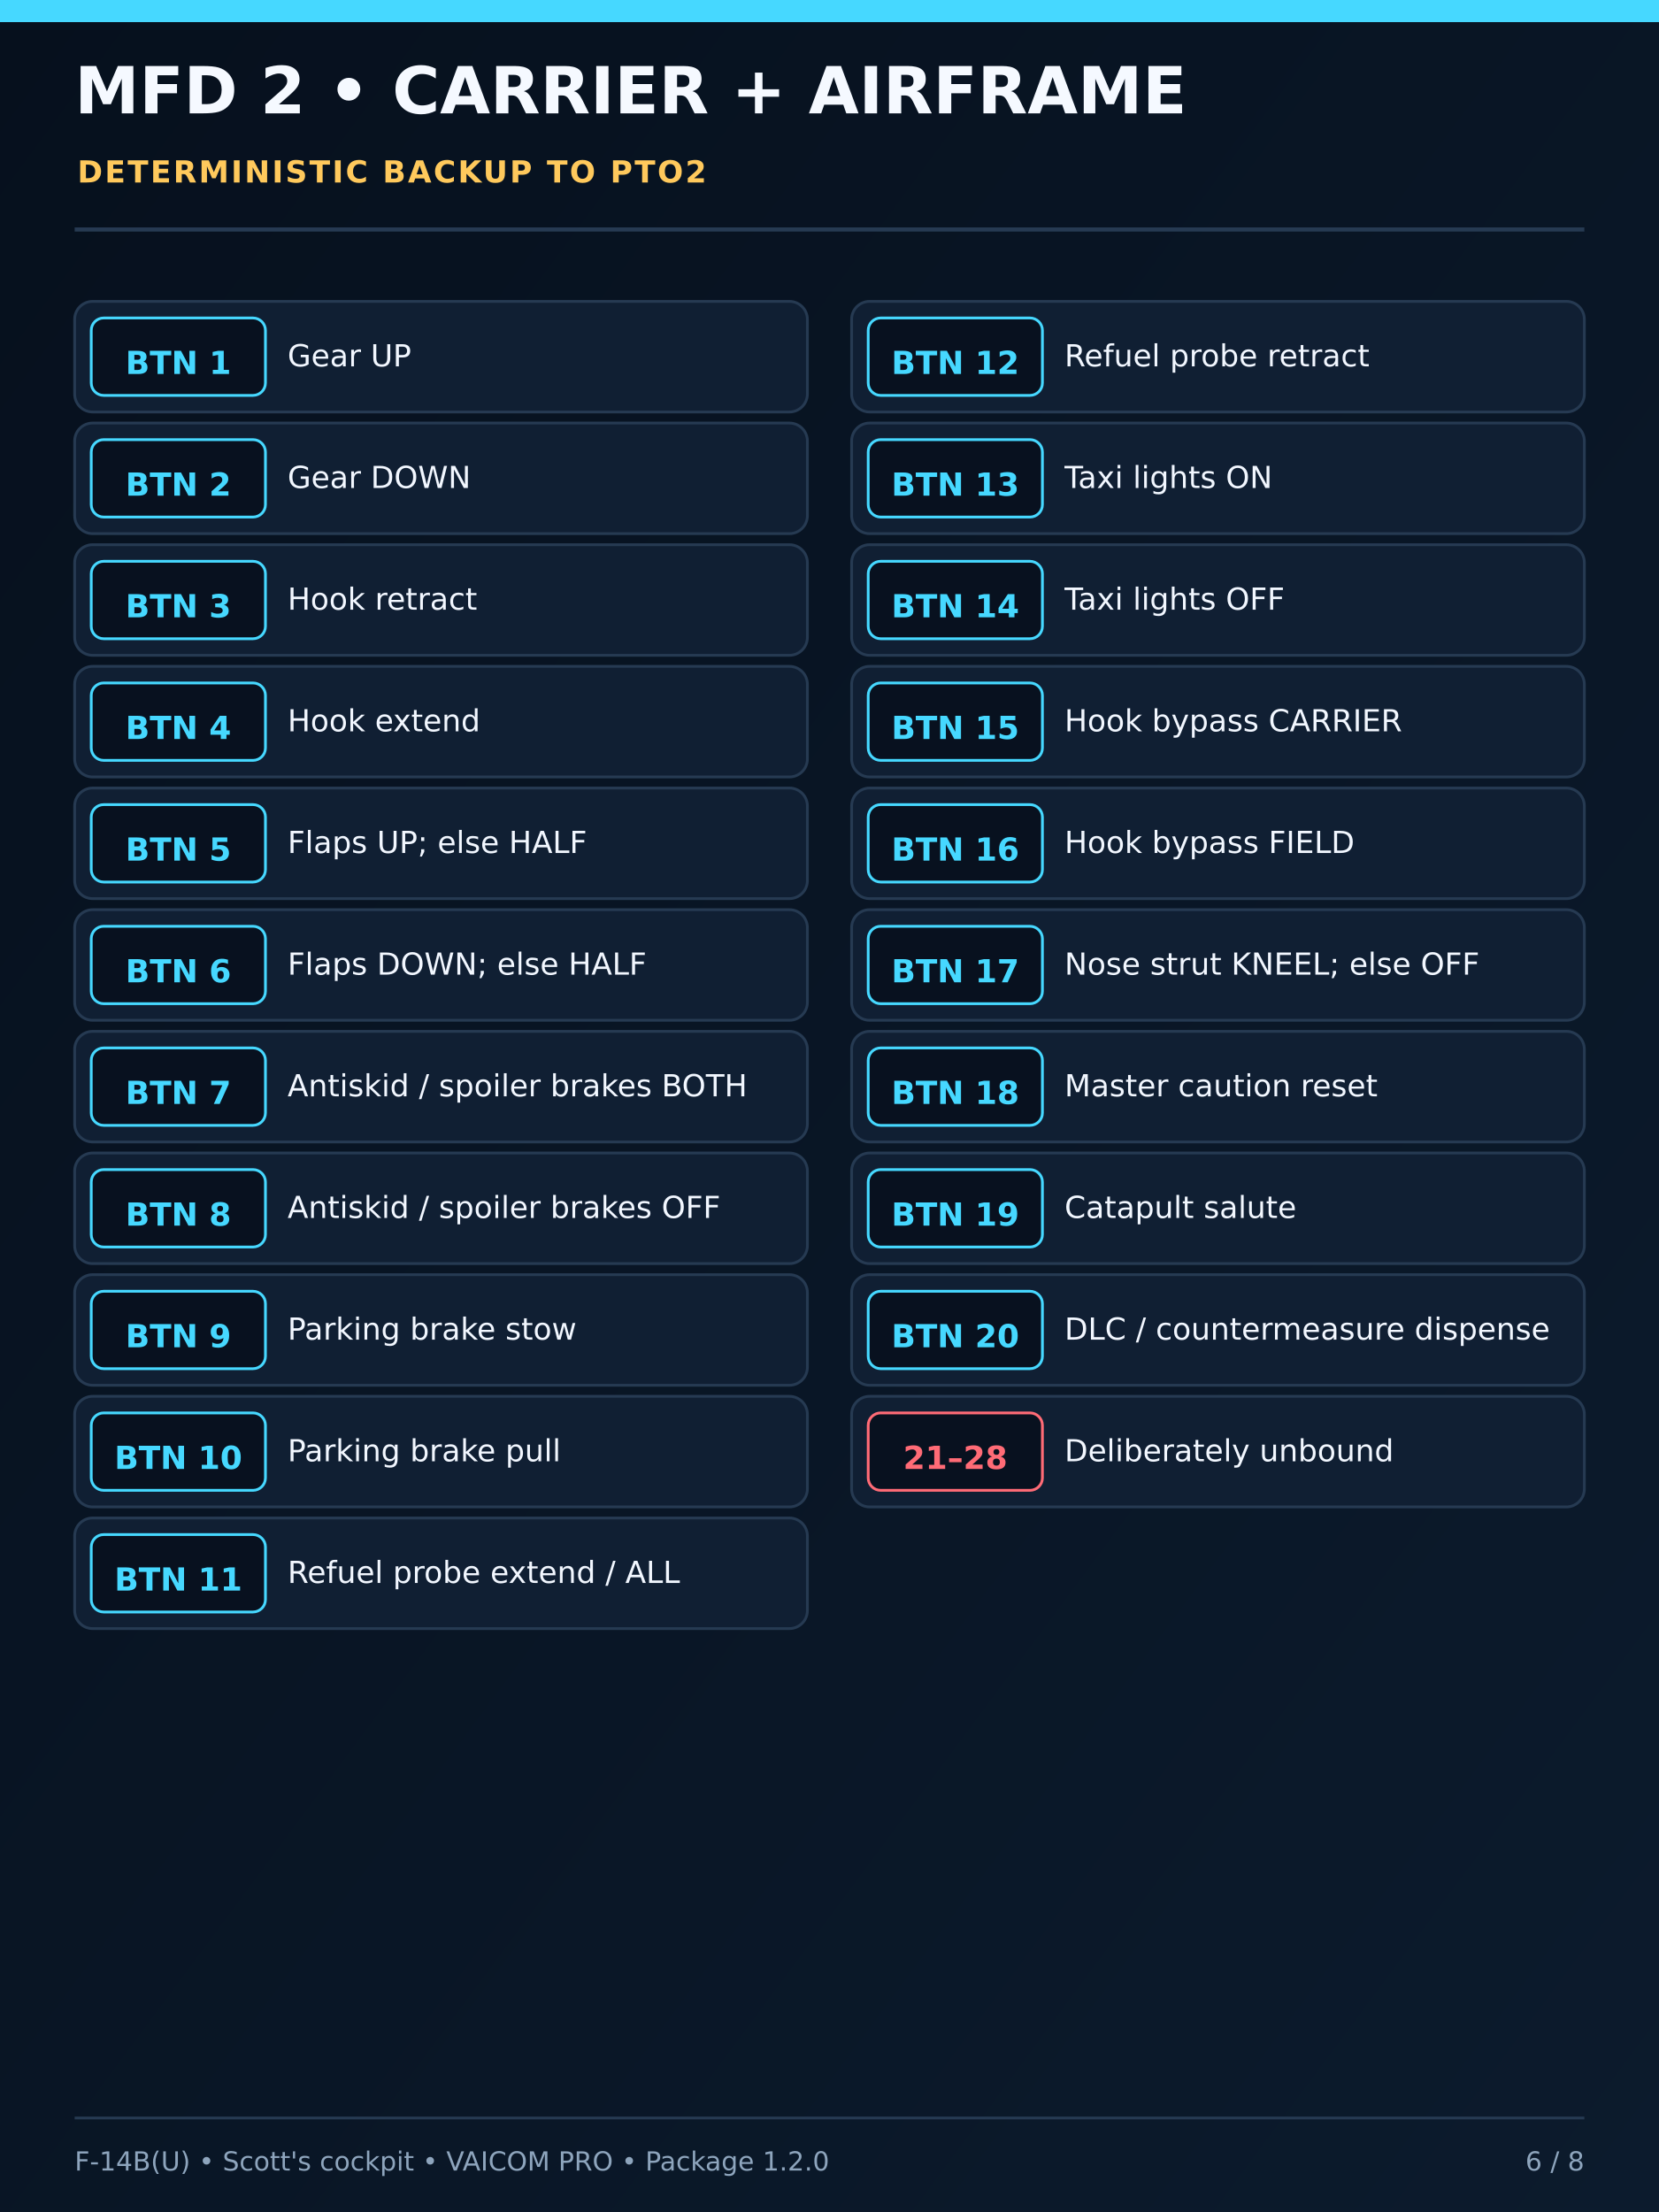
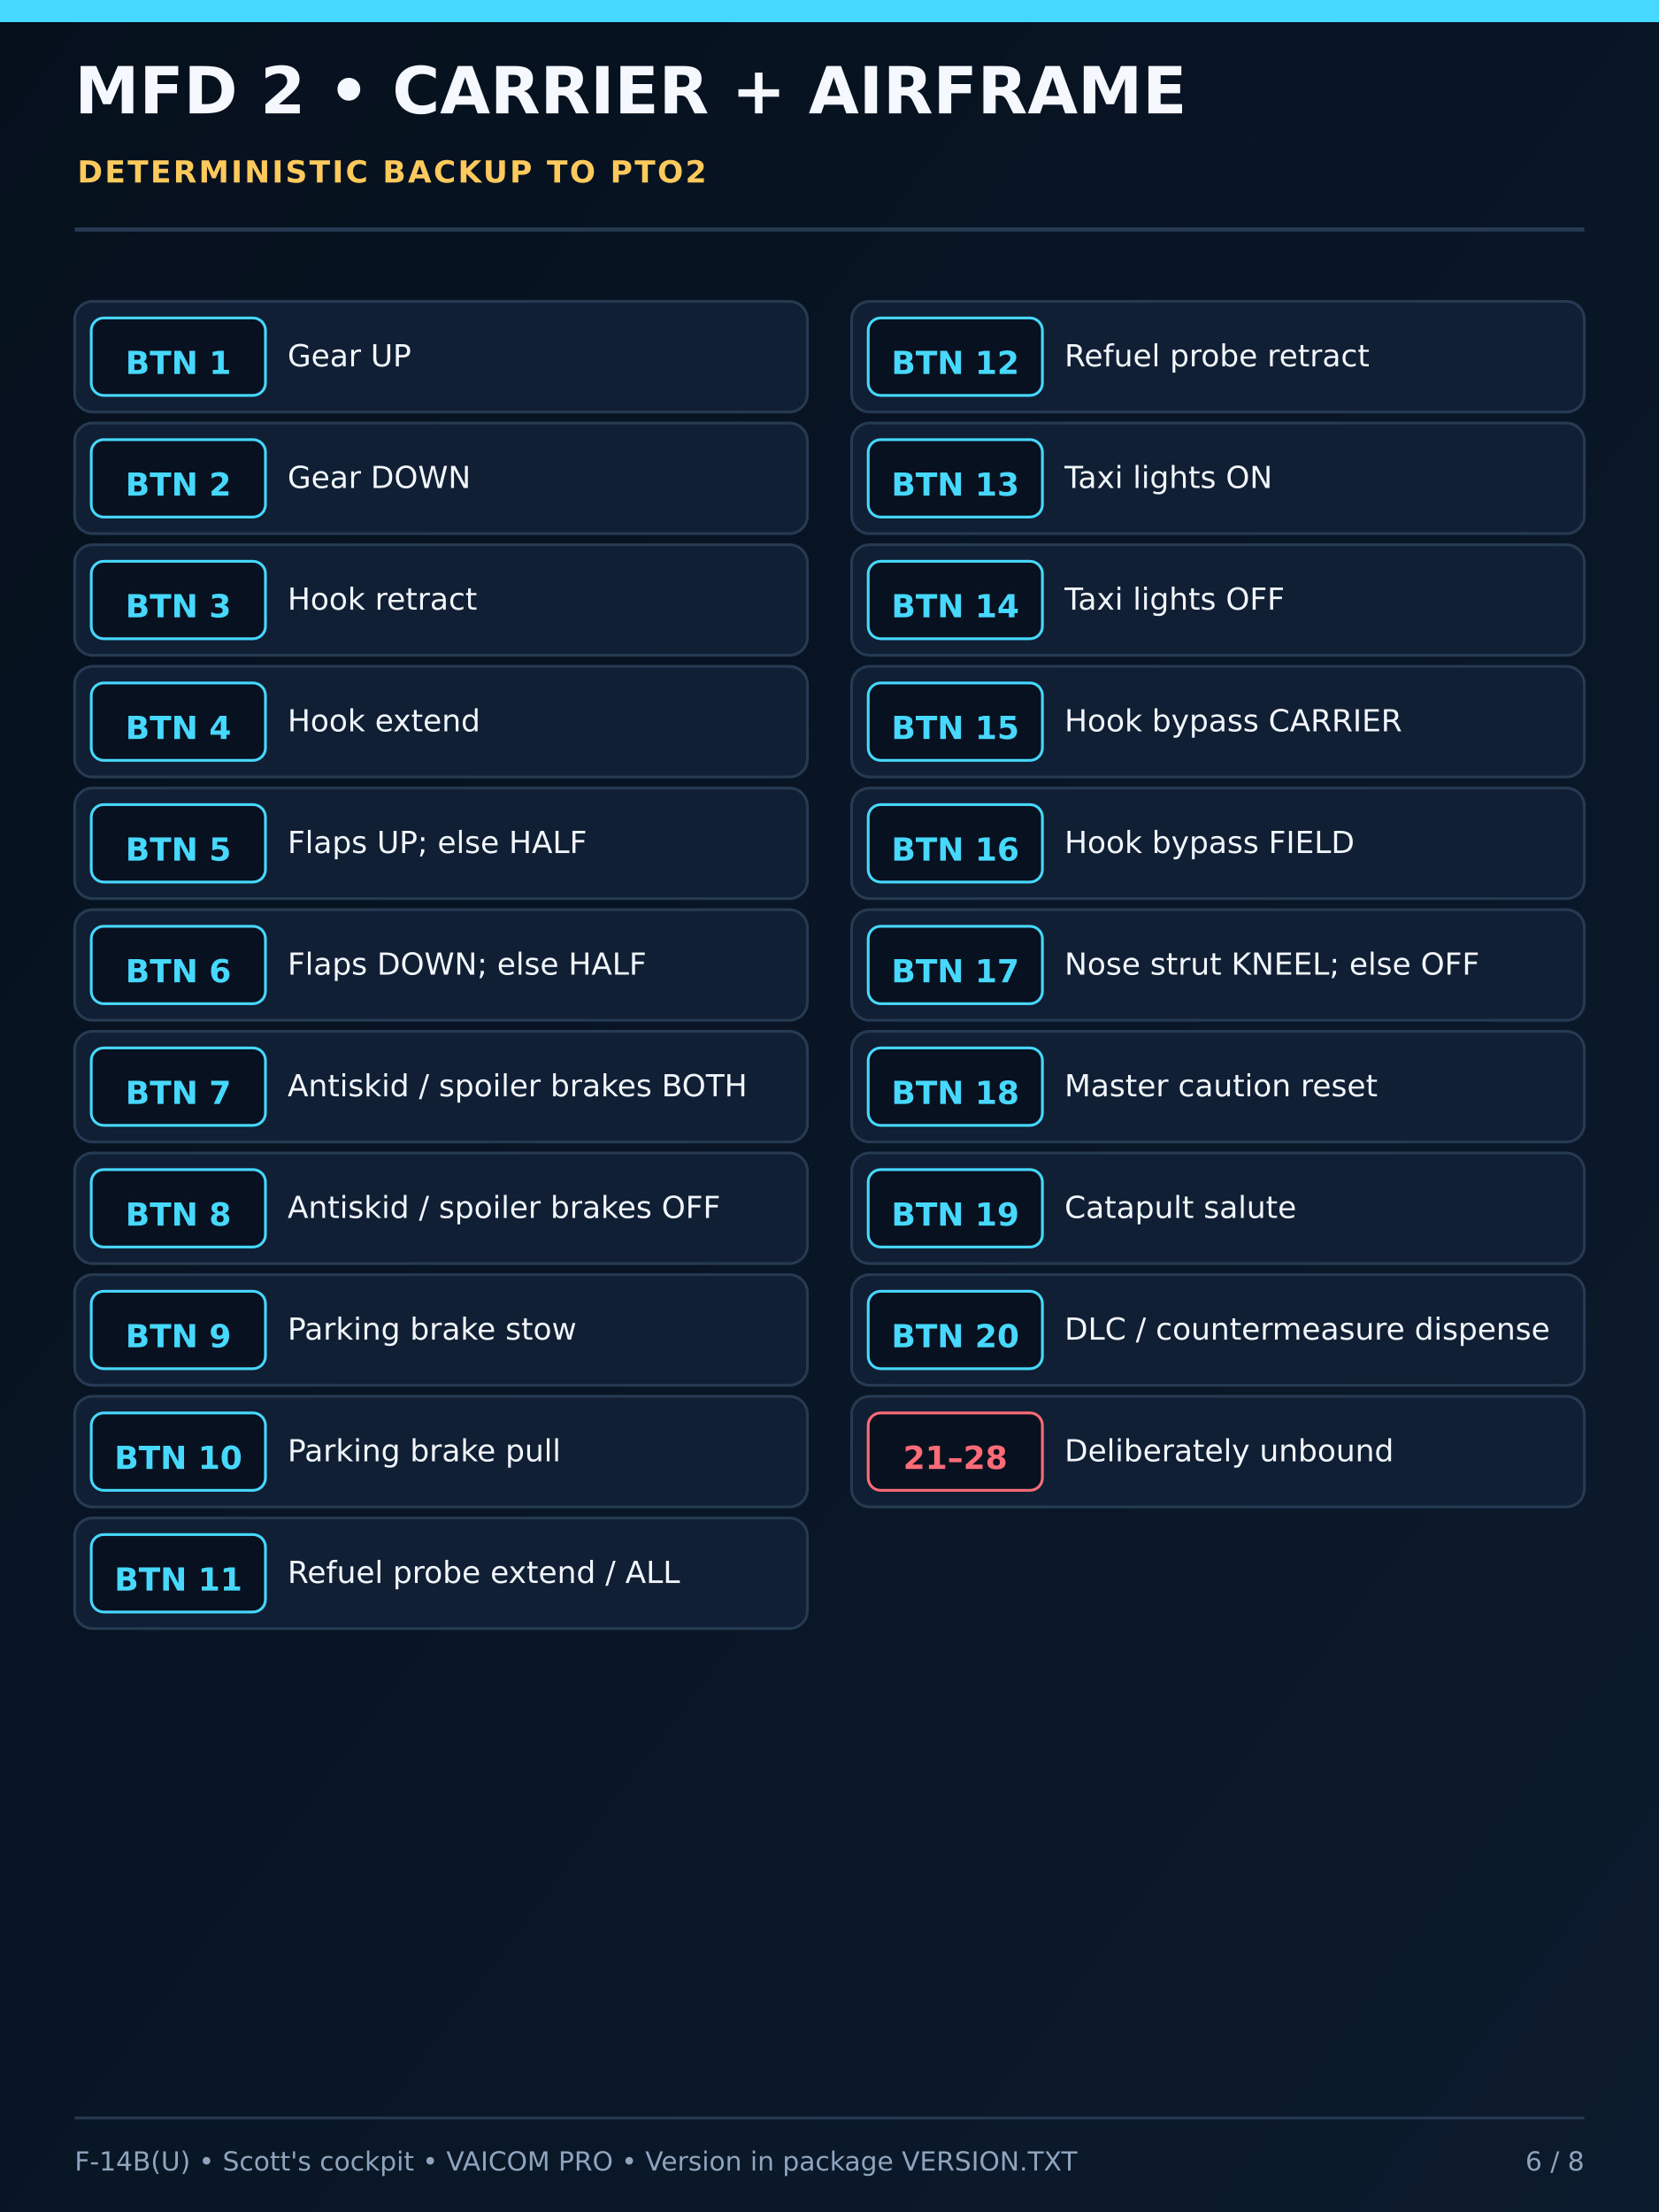
<svg xmlns="http://www.w3.org/2000/svg" width="1200" height="1600" viewBox="0 0 1200 1600">
  <defs>
    <linearGradient id="bg" x1="0" y1="0" x2="1" y2="1">
      <stop offset="0" stop-color="#06101d" />
      <stop offset="1" stop-color="#0c1b2d" />
    </linearGradient>
  </defs>
  <rect width="1200" height="1600" fill="url(#bg)" />
  <rect x="0" y="0" width="1200" height="16" fill="#46d8ff" />
  <text x="54" y="82" font-family="DejaVu Sans, Arial, sans-serif" font-size="47" font-weight="800" fill="#f5f9ff">MFD 2 • CARRIER + AIRFRAME</text>
  <text x="56" y="132" font-family="DejaVu Sans, Arial, sans-serif" font-size="22" font-weight="700" letter-spacing="1.5" fill="#ffc95c">DETERMINISTIC BACKUP TO PTO2</text>
  <line x1="54" y1="166" x2="1146" y2="166" stroke="#263a52" stroke-width="3" />
  <g font-family="DejaVu Sans, Arial, sans-serif">
    <rect x="54" y="218" width="530" height="80" rx="13" fill="#101f33" stroke="#263a52" stroke-width="2" />
    <rect x="66" y="230" width="126" height="56" rx="9" fill="#08111f" stroke="#46d8ff" stroke-width="2" />
    <text x="129" y="264" text-anchor="middle" dominant-baseline="middle" font-size="23" font-weight="700" fill="#46d8ff">BTN 1</text>
    <text x="208" y="265" font-size="22" font-weight="500" fill="#f2f7ff">Gear UP</text>
    <rect x="54" y="306" width="530" height="80" rx="13" fill="#101f33" stroke="#263a52" stroke-width="2" />
    <rect x="66" y="318" width="126" height="56" rx="9" fill="#08111f" stroke="#46d8ff" stroke-width="2" />
    <text x="129" y="352" text-anchor="middle" dominant-baseline="middle" font-size="23" font-weight="700" fill="#46d8ff">BTN 2</text>
    <text x="208" y="353" font-size="22" font-weight="500" fill="#f2f7ff">Gear DOWN</text>
    <rect x="54" y="394" width="530" height="80" rx="13" fill="#101f33" stroke="#263a52" stroke-width="2" />
    <rect x="66" y="406" width="126" height="56" rx="9" fill="#08111f" stroke="#46d8ff" stroke-width="2" />
    <text x="129" y="440" text-anchor="middle" dominant-baseline="middle" font-size="23" font-weight="700" fill="#46d8ff">BTN 3</text>
    <text x="208" y="441" font-size="22" font-weight="500" fill="#f2f7ff">Hook retract</text>
    <rect x="54" y="482" width="530" height="80" rx="13" fill="#101f33" stroke="#263a52" stroke-width="2" />
    <rect x="66" y="494" width="126" height="56" rx="9" fill="#08111f" stroke="#46d8ff" stroke-width="2" />
    <text x="129" y="528" text-anchor="middle" dominant-baseline="middle" font-size="23" font-weight="700" fill="#46d8ff">BTN 4</text>
    <text x="208" y="529" font-size="22" font-weight="500" fill="#f2f7ff">Hook extend</text>
    <rect x="54" y="570" width="530" height="80" rx="13" fill="#101f33" stroke="#263a52" stroke-width="2" />
    <rect x="66" y="582" width="126" height="56" rx="9" fill="#08111f" stroke="#46d8ff" stroke-width="2" />
    <text x="129" y="616" text-anchor="middle" dominant-baseline="middle" font-size="23" font-weight="700" fill="#46d8ff">BTN 5</text>
    <text x="208" y="617" font-size="22" font-weight="500" fill="#f2f7ff">Flaps UP; else HALF</text>
    <rect x="54" y="658" width="530" height="80" rx="13" fill="#101f33" stroke="#263a52" stroke-width="2" />
    <rect x="66" y="670" width="126" height="56" rx="9" fill="#08111f" stroke="#46d8ff" stroke-width="2" />
    <text x="129" y="704" text-anchor="middle" dominant-baseline="middle" font-size="23" font-weight="700" fill="#46d8ff">BTN 6</text>
    <text x="208" y="705" font-size="22" font-weight="500" fill="#f2f7ff">Flaps DOWN; else HALF</text>
    <rect x="54" y="746" width="530" height="80" rx="13" fill="#101f33" stroke="#263a52" stroke-width="2" />
    <rect x="66" y="758" width="126" height="56" rx="9" fill="#08111f" stroke="#46d8ff" stroke-width="2" />
    <text x="129" y="792" text-anchor="middle" dominant-baseline="middle" font-size="23" font-weight="700" fill="#46d8ff">BTN 7</text>
    <text x="208" y="793" font-size="22" font-weight="500" fill="#f2f7ff">Antiskid / spoiler brakes BOTH</text>
    <rect x="54" y="834" width="530" height="80" rx="13" fill="#101f33" stroke="#263a52" stroke-width="2" />
    <rect x="66" y="846" width="126" height="56" rx="9" fill="#08111f" stroke="#46d8ff" stroke-width="2" />
    <text x="129" y="880" text-anchor="middle" dominant-baseline="middle" font-size="23" font-weight="700" fill="#46d8ff">BTN 8</text>
    <text x="208" y="881" font-size="22" font-weight="500" fill="#f2f7ff">Antiskid / spoiler brakes OFF</text>
    <rect x="54" y="922" width="530" height="80" rx="13" fill="#101f33" stroke="#263a52" stroke-width="2" />
    <rect x="66" y="934" width="126" height="56" rx="9" fill="#08111f" stroke="#46d8ff" stroke-width="2" />
    <text x="129" y="968" text-anchor="middle" dominant-baseline="middle" font-size="23" font-weight="700" fill="#46d8ff">BTN 9</text>
    <text x="208" y="969" font-size="22" font-weight="500" fill="#f2f7ff">Parking brake stow</text>
    <rect x="54" y="1010" width="530" height="80" rx="13" fill="#101f33" stroke="#263a52" stroke-width="2" />
    <rect x="66" y="1022" width="126" height="56" rx="9" fill="#08111f" stroke="#46d8ff" stroke-width="2" />
    <text x="129" y="1056" text-anchor="middle" dominant-baseline="middle" font-size="23" font-weight="700" fill="#46d8ff">BTN 10</text>
    <text x="208" y="1057" font-size="22" font-weight="500" fill="#f2f7ff">Parking brake pull</text>
    <rect x="54" y="1098" width="530" height="80" rx="13" fill="#101f33" stroke="#263a52" stroke-width="2" />
    <rect x="66" y="1110" width="126" height="56" rx="9" fill="#08111f" stroke="#46d8ff" stroke-width="2" />
    <text x="129" y="1144" text-anchor="middle" dominant-baseline="middle" font-size="23" font-weight="700" fill="#46d8ff">BTN 11</text>
    <text x="208" y="1145" font-size="22" font-weight="500" fill="#f2f7ff">Refuel probe extend / ALL</text>
    <rect x="616" y="218" width="530" height="80" rx="13" fill="#101f33" stroke="#263a52" stroke-width="2" />
    <rect x="628" y="230" width="126" height="56" rx="9" fill="#08111f" stroke="#46d8ff" stroke-width="2" />
    <text x="691" y="264" text-anchor="middle" dominant-baseline="middle" font-size="23" font-weight="700" fill="#46d8ff">BTN 12</text>
    <text x="770" y="265" font-size="22" font-weight="500" fill="#f2f7ff">Refuel probe retract</text>
    <rect x="616" y="306" width="530" height="80" rx="13" fill="#101f33" stroke="#263a52" stroke-width="2" />
    <rect x="628" y="318" width="126" height="56" rx="9" fill="#08111f" stroke="#46d8ff" stroke-width="2" />
    <text x="691" y="352" text-anchor="middle" dominant-baseline="middle" font-size="23" font-weight="700" fill="#46d8ff">BTN 13</text>
    <text x="770" y="353" font-size="22" font-weight="500" fill="#f2f7ff">Taxi lights ON</text>
    <rect x="616" y="394" width="530" height="80" rx="13" fill="#101f33" stroke="#263a52" stroke-width="2" />
    <rect x="628" y="406" width="126" height="56" rx="9" fill="#08111f" stroke="#46d8ff" stroke-width="2" />
    <text x="691" y="440" text-anchor="middle" dominant-baseline="middle" font-size="23" font-weight="700" fill="#46d8ff">BTN 14</text>
    <text x="770" y="441" font-size="22" font-weight="500" fill="#f2f7ff">Taxi lights OFF</text>
    <rect x="616" y="482" width="530" height="80" rx="13" fill="#101f33" stroke="#263a52" stroke-width="2" />
    <rect x="628" y="494" width="126" height="56" rx="9" fill="#08111f" stroke="#46d8ff" stroke-width="2" />
    <text x="691" y="528" text-anchor="middle" dominant-baseline="middle" font-size="23" font-weight="700" fill="#46d8ff">BTN 15</text>
    <text x="770" y="529" font-size="22" font-weight="500" fill="#f2f7ff">Hook bypass CARRIER</text>
    <rect x="616" y="570" width="530" height="80" rx="13" fill="#101f33" stroke="#263a52" stroke-width="2" />
    <rect x="628" y="582" width="126" height="56" rx="9" fill="#08111f" stroke="#46d8ff" stroke-width="2" />
    <text x="691" y="616" text-anchor="middle" dominant-baseline="middle" font-size="23" font-weight="700" fill="#46d8ff">BTN 16</text>
    <text x="770" y="617" font-size="22" font-weight="500" fill="#f2f7ff">Hook bypass FIELD</text>
    <rect x="616" y="658" width="530" height="80" rx="13" fill="#101f33" stroke="#263a52" stroke-width="2" />
    <rect x="628" y="670" width="126" height="56" rx="9" fill="#08111f" stroke="#46d8ff" stroke-width="2" />
    <text x="691" y="704" text-anchor="middle" dominant-baseline="middle" font-size="23" font-weight="700" fill="#46d8ff">BTN 17</text>
    <text x="770" y="705" font-size="22" font-weight="500" fill="#f2f7ff">Nose strut KNEEL; else OFF</text>
    <rect x="616" y="746" width="530" height="80" rx="13" fill="#101f33" stroke="#263a52" stroke-width="2" />
    <rect x="628" y="758" width="126" height="56" rx="9" fill="#08111f" stroke="#46d8ff" stroke-width="2" />
    <text x="691" y="792" text-anchor="middle" dominant-baseline="middle" font-size="23" font-weight="700" fill="#46d8ff">BTN 18</text>
    <text x="770" y="793" font-size="22" font-weight="500" fill="#f2f7ff">Master caution reset</text>
    <rect x="616" y="834" width="530" height="80" rx="13" fill="#101f33" stroke="#263a52" stroke-width="2" />
    <rect x="628" y="846" width="126" height="56" rx="9" fill="#08111f" stroke="#46d8ff" stroke-width="2" />
    <text x="691" y="880" text-anchor="middle" dominant-baseline="middle" font-size="23" font-weight="700" fill="#46d8ff">BTN 19</text>
    <text x="770" y="881" font-size="22" font-weight="500" fill="#f2f7ff">Catapult salute</text>
    <rect x="616" y="922" width="530" height="80" rx="13" fill="#101f33" stroke="#263a52" stroke-width="2" />
    <rect x="628" y="934" width="126" height="56" rx="9" fill="#08111f" stroke="#46d8ff" stroke-width="2" />
    <text x="691" y="968" text-anchor="middle" dominant-baseline="middle" font-size="23" font-weight="700" fill="#46d8ff">BTN 20</text>
    <text x="770" y="969" font-size="22" font-weight="500" fill="#f2f7ff">DLC / countermeasure dispense</text>
    <rect x="616" y="1010" width="530" height="80" rx="13" fill="#101f33" stroke="#263a52" stroke-width="2" />
    <rect x="628" y="1022" width="126" height="56" rx="9" fill="#08111f" stroke="#ff6b76" stroke-width="2" />
    <text x="691" y="1056" text-anchor="middle" dominant-baseline="middle" font-size="23" font-weight="700" fill="#ff6b76">21–28</text>
    <text x="770" y="1057" font-size="22" font-weight="500" fill="#f2f7ff">Deliberately unbound</text>
  </g>
  <line x1="54" y1="1532" x2="1146" y2="1532" stroke="#263a52" stroke-width="2" />
-   <text x="54" y="1570" font-family="DejaVu Sans, Arial, sans-serif" font-size="19" fill="#8ea5bd">F-14B(U) • Scott's cockpit • VAICOM PRO • Package 1.2.0</text>
+   <text x="54" y="1570" font-family="DejaVu Sans, Arial, sans-serif" font-size="19" fill="#8ea5bd">F-14B(U) • Scott's cockpit • VAICOM PRO • Version in package VERSION.TXT</text>
  <text x="1146" y="1570" text-anchor="end" font-family="DejaVu Sans, Arial, sans-serif" font-size="19" fill="#8ea5bd">6 / 8</text>
</svg>
